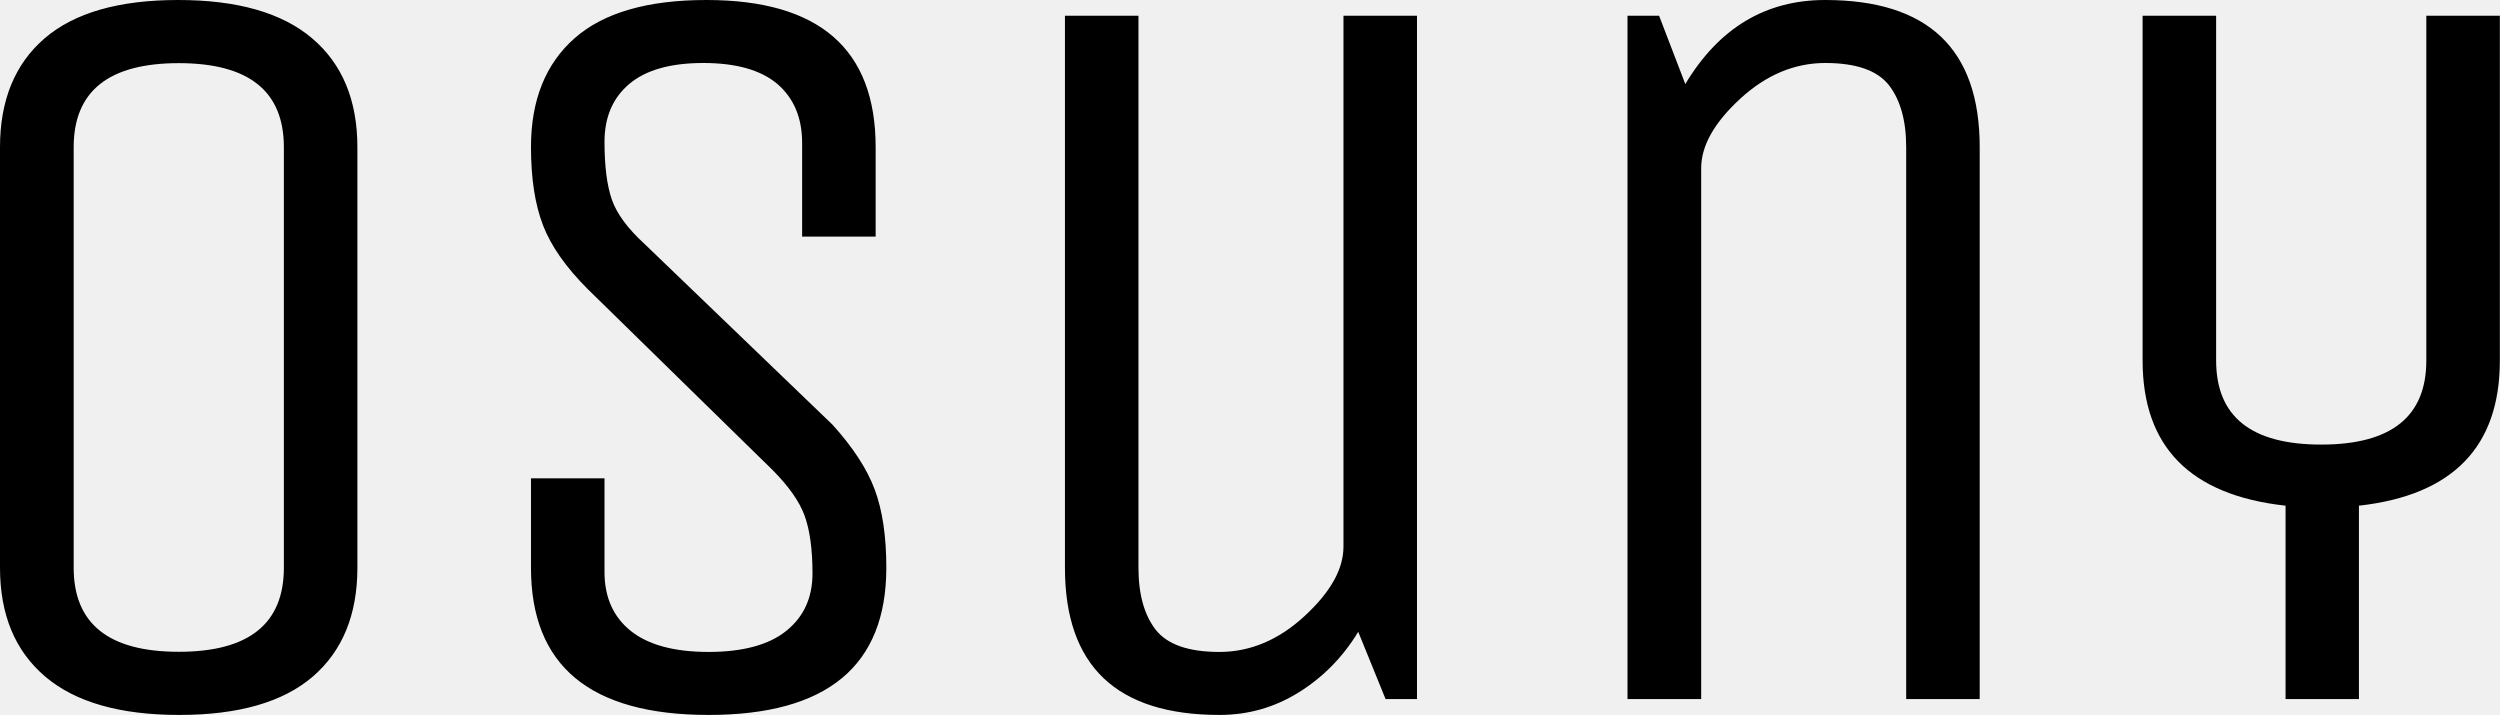
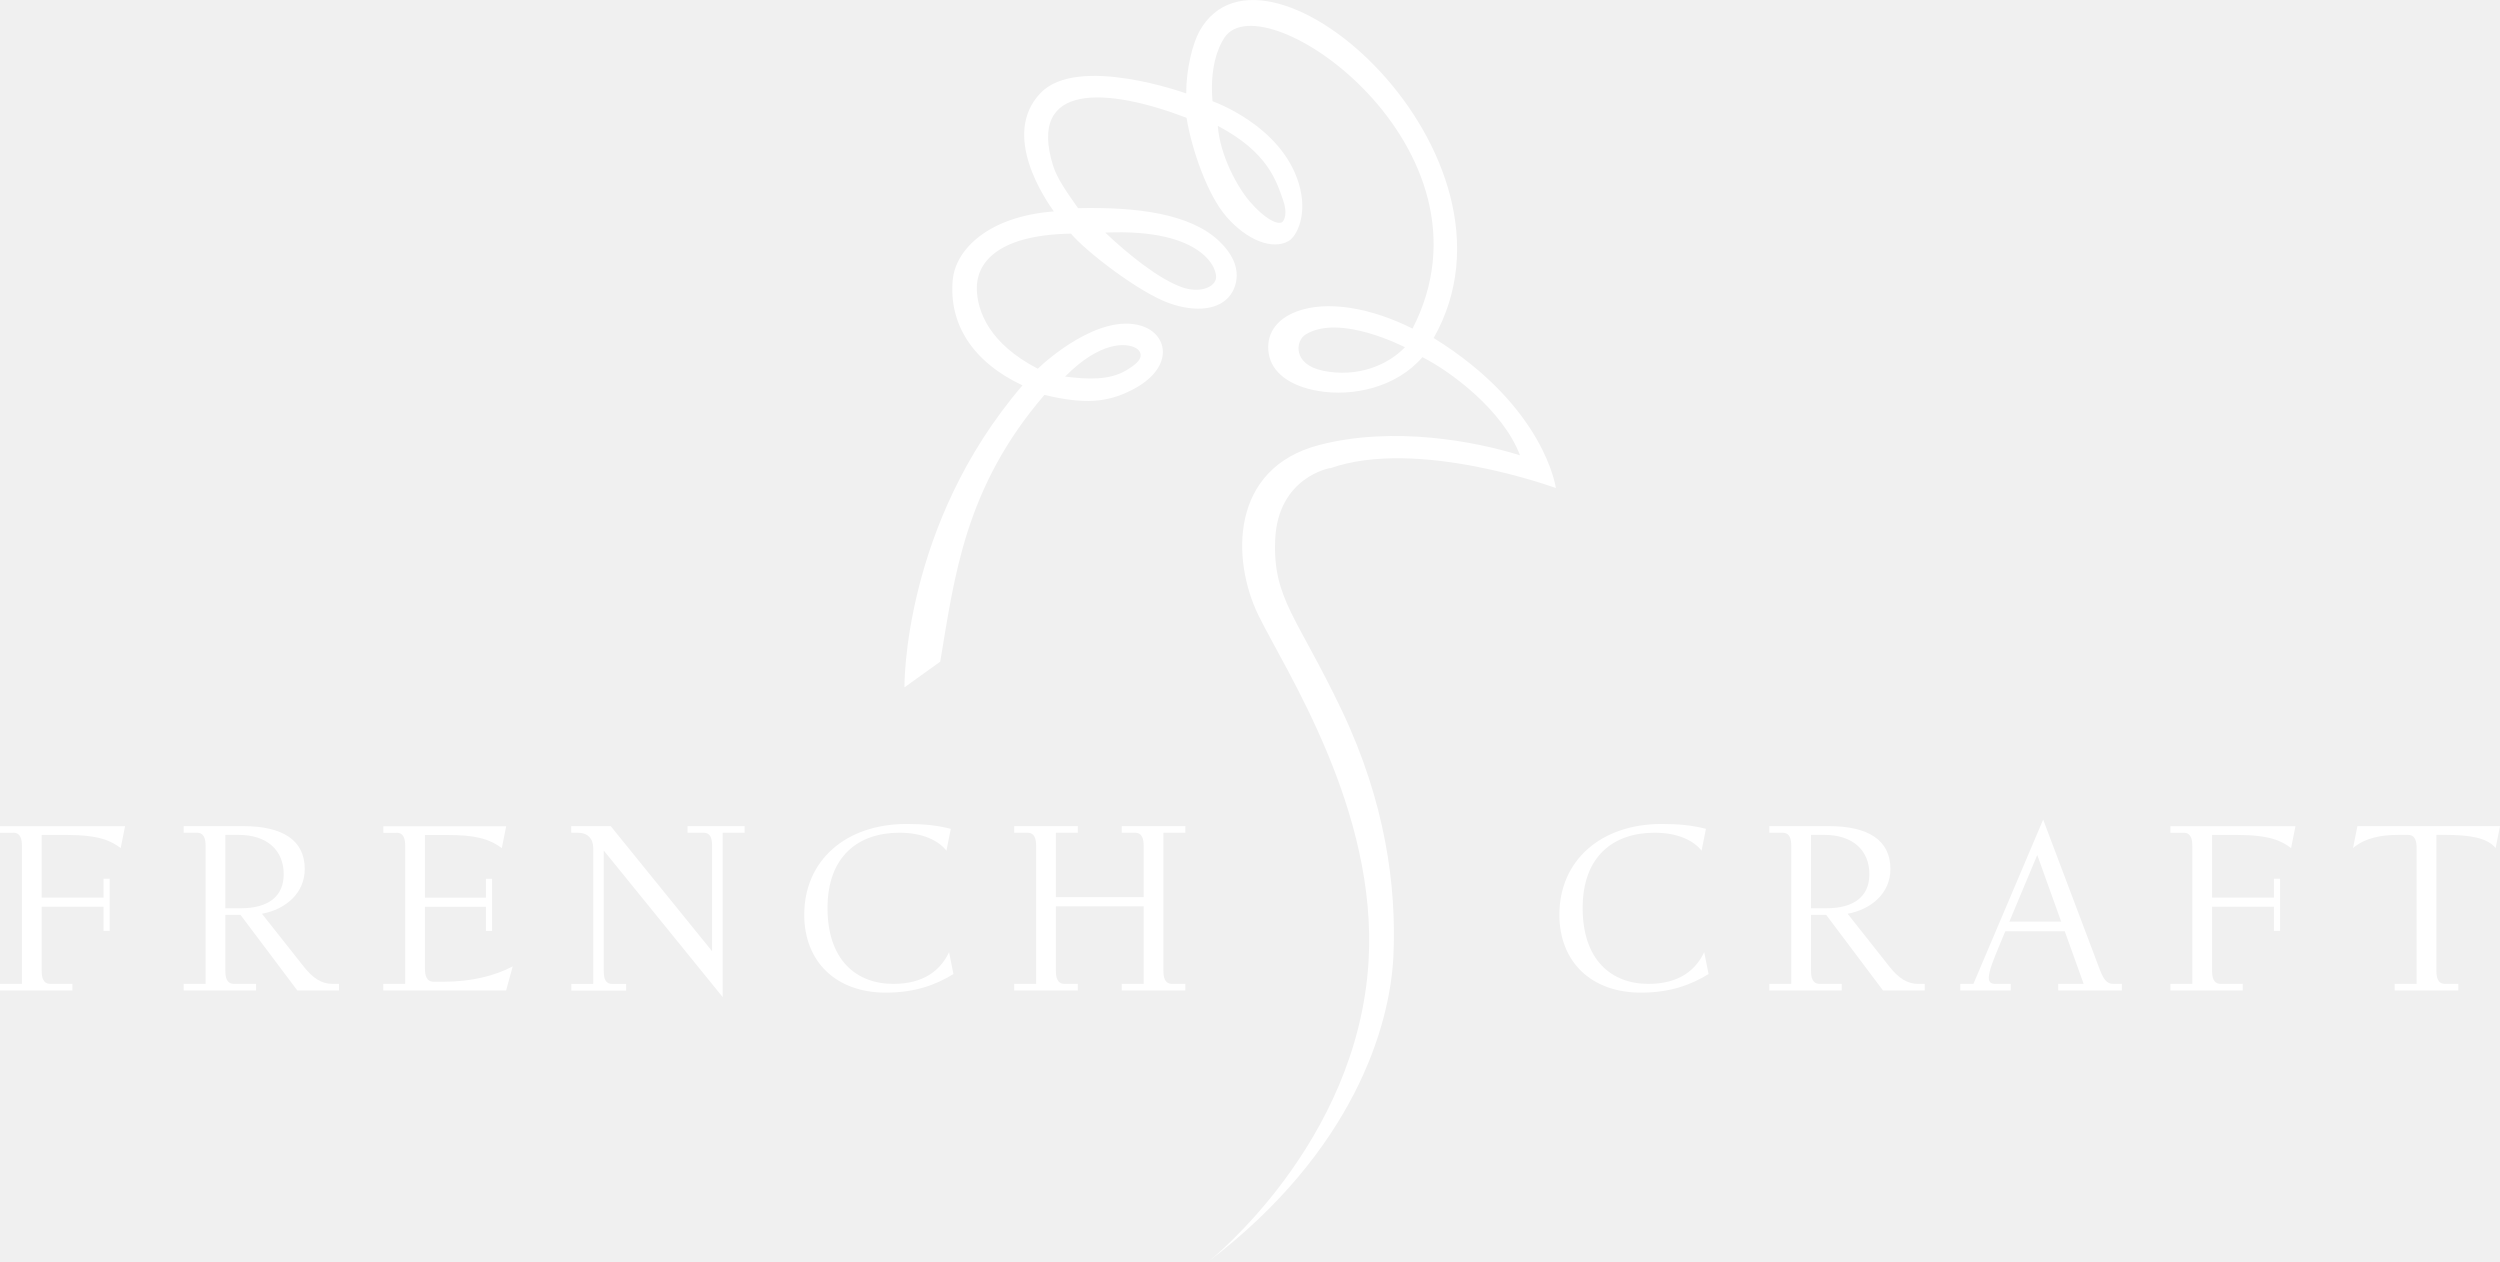
- <svg xmlns="http://www.w3.org/2000/svg" version="1.2" baseProfile="tiny" width="1591.4" height="455.1" overflow="visible" xml:space="preserve">
-   <switch>
-     <g>
-       <g fill="#000000">
-         <path d="M227.5 93.7v267.7c0 29.9-9.5 53-28.4 69.3-19 16.3-47.3 24.4-85 24.4S48 447 28.8 430.7C9.6 414.4 0 391.3 0 361.4V93.7c0-29.9 9.5-53 28.4-69.3C47.4 8.1 75.7 0 113.4 0s66.1 8.1 85.3 24.4c19.2 16.3 28.8 39.4 28.8 69.3zm-46.8 267.7V93.7c0-35.7-22.3-53.5-66.9-53.5-44.6 0-66.9 17.8-66.9 53.5v267.7c0 35.7 22.3 53.5 66.9 53.5 44.6 0 66.9-17.8 66.9-53.5zM564.2 361.4c0 62.5-37.7 93.7-113.1 93.7-75.4 0-113.1-31.2-113.1-93.7v-56.9h46.8v59.6c0 16.1 5.6 28.6 16.7 37.5 11.1 8.9 27.7 13.4 49.5 13.4 21.9 0 38.4-4.5 49.5-13.4 11.1-8.9 16.7-21.1 16.7-36.5 0-15.4-1.7-27.7-5-36.8-3.3-9.1-10.2-18.8-20.4-29.1L374.1 184c-13.8-13.8-23.3-27.3-28.4-40.5-5.1-13.2-7.7-29.8-7.7-49.9 0-29.9 9.3-53 27.8-69.3C384.2 8.1 412.2 0 449.7 0c71.8 0 107.7 31.2 107.7 93.7v56.9h-46.8V91c0-16.1-5.3-28.5-15.7-37.5-10.5-8.9-26.2-13.4-47.2-13.4-21 0-36.7 4.5-47.2 13.4s-15.7 21.2-15.7 36.8c0 15.6 1.6 27.9 4.7 36.8 3.1 8.9 10 18.3 20.7 28.1L530 270.4c12.9 14.3 21.9 28 26.8 41.2 4.9 13.1 7.4 29.7 7.4 49.8zM677.9 361.4V10h46.8v351.4c0 17 3.7 30.1 11 39.5 7.4 9.4 20.9 14.1 40.5 14.1s37.7-7.6 54.2-22.8c16.5-15.2 24.8-29.9 24.8-44.2V10H902v435h-20l-17.4-42.8c-9.8 16.1-22.4 28.9-37.8 38.5-15.4 9.6-32.2 14.4-50.5 14.4-65.6 0-98.4-31.2-98.4-93.7zM1082.8 445H1036V10h20.1l16.7 43.5c21.4-35.7 51.1-53.5 89-53.5 65.6 0 98.4 31.2 98.4 93.7V445h-46.8V93.7c0-16.9-3.7-30.1-11-39.5-7.4-9.4-20.9-14.1-40.5-14.1s-37.7 7.6-54.2 22.8c-16.5 15.2-24.8 29.9-24.8 44.2V445zM1501.7 445h-46.8V321.9c-60.7-6.7-91-37.5-91-92.4V10h46.8v219.5c0 35.7 22.3 53.5 66.9 53.5 44.6 0 66.9-17.8 66.9-53.5V10h46.8v219.5c0 54.9-29.9 85.7-89.7 92.4V445z" />
-       </g>
-     </g>
-   </switch>
+ <svg xmlns="http://www.w3.org/2000/svg" width="664" height="335" viewBox="0 0 664 335" fill="none">
+   <path d="M3.493 221.17C5.484 221.17 5.822 222.925 5.822 224.659V261.319H0V263.074H19.224V261.319H13.402C11.412 261.319 11.073 259.565 11.073 257.831V240.833H27.503V247.239H29.133V233.39H27.503V238.401H11.073V221.762H17.827C26.444 221.762 29.599 223.39 32.055 225.251L33.219 219.437H0V221.191H3.493V221.17Z" fill="white" />
+   <path d="M59.854 241.234V221.741H63.347C70.927 221.741 75.352 225.822 75.352 232.206C75.352 238.084 71.265 241.234 63.94 241.234H59.854ZM64.511 219.415H48.781V221.17H52.274C54.264 221.17 54.603 222.925 54.603 224.659V261.319H48.781V263.074H68.005V261.319H62.182C60.192 261.319 59.854 259.565 59.854 257.831V242.989H63.876L78.972 263.074H90.045V261.319H88.288C85.43 261.319 83.101 259.797 80.708 256.774L69.572 242.693C75.923 241.53 80.941 237.175 80.941 230.811C80.941 223.179 75.119 219.415 64.511 219.415Z" fill="white" />
+   <path d="M105.289 221.17C107.279 221.17 107.618 222.925 107.618 224.659V261.319H101.796V263.074H134.422L136.179 256.668C131.352 259.226 125.106 260.749 117.759 260.749H115.198C113.207 260.749 112.869 258.994 112.869 257.26V240.854H129.065V247.26H130.695V233.412H129.065V238.422H112.869V221.783H119.051C125.699 221.783 129.764 222.608 133.279 225.272L134.443 219.458H101.817V221.212H105.31L105.289 221.17Z" fill="white" />
+   <path d="M191.946 221.17H197.769V219.415H182.61V221.17H186.802C188.559 221.17 189.131 222.333 189.131 224.659V252.651L162.2 219.415H151.719V221.17H153.477C156.039 221.17 157.563 222.692 157.563 225.251V261.341H151.741V263.095H166.307V261.341H162.687C160.929 261.341 160.358 260.178 160.358 257.852V225.906L191.946 264.829V221.17Z" fill="white" />
+   <path d="M213.606 242.926C213.606 255.505 222.117 263.645 235.286 263.645C242.865 263.645 248.455 261.658 253.24 258.698L252.075 252.884C249.746 257.831 245.194 261.319 237.276 261.319C227.367 261.319 219.788 254.913 219.788 241.192C219.788 227.471 227.897 221.17 238.906 221.17C245.088 221.17 249.281 223.263 251.377 225.948L252.541 220.134C248.815 219.204 245.427 218.845 240.769 218.845C224.679 218.845 213.606 228.507 213.606 242.947V242.926Z" fill="white" />
+   <path d="M272.866 221.17C274.856 221.17 275.195 222.925 275.195 224.659V261.319H269.373V263.074H286.268V261.319H282.775C280.785 261.319 280.446 259.565 280.446 257.831V240.727H303.756V261.319H297.934V263.074H314.829V261.319H311.336C309.346 261.319 309.007 259.565 309.007 257.831V221.17H314.829V219.415H297.934V221.17H301.427C303.418 221.17 303.756 222.925 303.756 224.659V238.274H280.446V221.17H286.268V219.415H269.373V221.17H272.866Z" fill="white" />
+   <path d="M414.169 242.926C414.169 255.505 422.68 263.645 435.849 263.645C443.429 263.645 449.018 261.658 453.803 258.698L452.639 252.884C450.31 257.831 445.758 261.319 437.839 261.319C427.931 261.319 420.351 254.913 420.351 241.192C420.351 227.471 428.46 221.17 439.47 221.17C445.652 221.17 449.844 223.263 451.94 225.948L453.104 220.134C449.378 219.204 445.991 218.845 441.333 218.845C425.242 218.845 414.169 228.507 414.169 242.947V242.926Z" fill="white" />
+   <path d="M481.009 241.234V221.741H484.503C492.082 221.741 496.507 225.822 496.507 232.206C496.507 238.084 492.421 241.234 485.096 241.234H481.009ZM485.667 219.415H469.936V221.17H473.43C475.42 221.17 475.759 222.925 475.759 224.659V261.319H469.936V263.074H489.161V261.319H483.338C481.348 261.319 481.009 259.565 481.009 257.831V242.989H485.032L500.128 263.074H511.201V261.319H509.444C506.585 261.319 504.256 259.797 501.864 256.774L490.727 242.693C497.079 241.53 502.097 237.175 502.097 230.811C502.097 223.179 496.274 219.415 485.667 219.415Z" fill="white" />
+   <path d="M533.686 244.786L541.096 227.09L547.448 244.786H533.686ZM557.822 257.831L542.663 217.682L524.137 261.319H520.644V263.074H534.046V261.319H529.853C528.689 261.319 528.223 260.685 528.223 259.691C528.223 257.831 529.684 254.406 530.912 251.425L532.606 247.344H548.4L553.418 261.319H546.664V263.074H563.56V261.319H561.231C559.6 261.319 558.669 260.03 557.843 257.831H557.822Z" fill="white" />
+   <path d="M579.947 221.17C581.937 221.17 582.276 222.925 582.276 224.659V261.319H576.453V263.074H595.678V261.319H589.855C587.865 261.319 587.526 259.565 587.526 257.831V240.833H603.956V247.239H605.586V233.39H603.956V238.401H587.526V221.762H594.28C602.897 221.762 606.052 223.39 608.508 225.251L609.672 219.437H576.453V221.191H579.947V221.17Z" fill="white" />
+   <path d="M626.123 219.415L624.959 225.23C628.219 222.544 632.305 221.741 637.196 221.741H639.525C641.515 221.741 641.854 223.496 641.854 225.23V261.319H636.032V263.074H652.927V261.319H649.434C647.443 261.319 647.105 259.565 647.105 257.831V221.741H649.201C655.849 221.741 660.507 222.439 662.836 225.23L664 219.415H626.123Z" fill="white" />
+   <path d="M353.278 124.381C376.525 116.135 413.237 129.624 413.237 129.624C413.237 129.624 410.379 108.101 380.781 89.771C408.431 41.101 336.086 -22.96 318.598 8.246C316.735 11.608 315.041 18.394 315.062 24.822C315.062 24.822 286.289 14.419 276.402 24.674C265.604 35.858 277.926 53.364 279.895 56.154C262.513 57.486 253.79 66.26 253.049 74.337C251.948 86.134 258.469 96.219 271.575 102.35C239.668 139.54 240.219 182.564 240.219 182.564L249.725 175.735C253.536 153.071 256.225 129.539 277.397 104.887C287.983 107.425 293.869 106.917 300.305 103.746C312.035 97.953 310.447 88.735 303.058 86.515C291.985 83.174 277.799 95.796 275.64 97.932C262.746 91.251 259.57 82.688 259.443 76.768C259.295 70.447 264.059 62.413 284.447 62.053C288.343 66.726 302.55 77.698 310.553 80.531C317.645 83.047 324.018 82.308 326.876 78.227C327.977 76.684 331.068 70.912 323.785 64.019C316.142 56.789 302.19 54.928 286.332 55.288C283.071 50.679 280.721 47.275 279.684 43.955C272.803 21.735 294.187 23.257 315.147 31.291C316.544 39.833 320.736 51.82 325.733 57.55C331.195 63.829 338.013 66.493 342.29 63.998C344.343 62.793 347.477 57.042 344.957 48.733C340.278 33.215 322.049 26.893 322.049 26.893C321.266 18.056 323.51 12.538 325.204 10.001C335.536 -5.518 399.857 39.283 375.17 87.276C364.224 81.779 352.516 79.665 344.343 82.751C338.669 84.908 336.234 89.052 336.954 93.809C337.738 98.925 342.501 102.52 350.06 103.83C359.312 105.437 370.872 102.9 377.795 94.866C385.036 98.502 399.116 108.799 403.71 120.934C392.044 117.277 370.194 113.027 350.335 118.207C326.686 124.381 327.025 148.652 334.244 163.431C341.464 178.188 365.939 215.145 363.483 255.442C360.519 303.837 321.096 334.958 321.096 334.958C359.291 305.824 369.221 272.779 370.089 253.898C370.936 235.441 367.971 213.009 356.369 188.653C344.576 163.896 338.013 158.969 338.69 143.324C339.431 126.664 353.278 124.317 353.278 124.317V124.381ZM301.618 92.413C302.528 92.9 303.015 93.661 302.952 94.528C302.867 95.669 301.66 96.832 299.247 98.291C294.674 101.061 288.978 100.765 282.881 100.025C292.345 90.468 299.204 91.082 301.639 92.413H301.618ZM322.917 74.21C322.155 76.641 318.196 77.762 314.025 76.324C307.885 74.21 299.585 67.508 293.551 61.778C319.826 60.615 323.658 71.757 322.917 74.189V74.21ZM340.808 53.216C341.951 56.493 341.252 58.544 340.448 59.072C339.029 59.685 335.79 57.952 332.021 53.617C328.761 49.854 324.06 41.482 323.446 33.426C336.764 40.467 338.966 47.972 340.808 53.216ZM351.309 98.439C343.391 96.811 343.983 90.574 346.778 88.84C355.84 83.259 372.777 92.075 373.159 92.223C368.691 96.896 360.667 100.384 351.309 98.46V98.439Z" fill="white" />
</svg>
